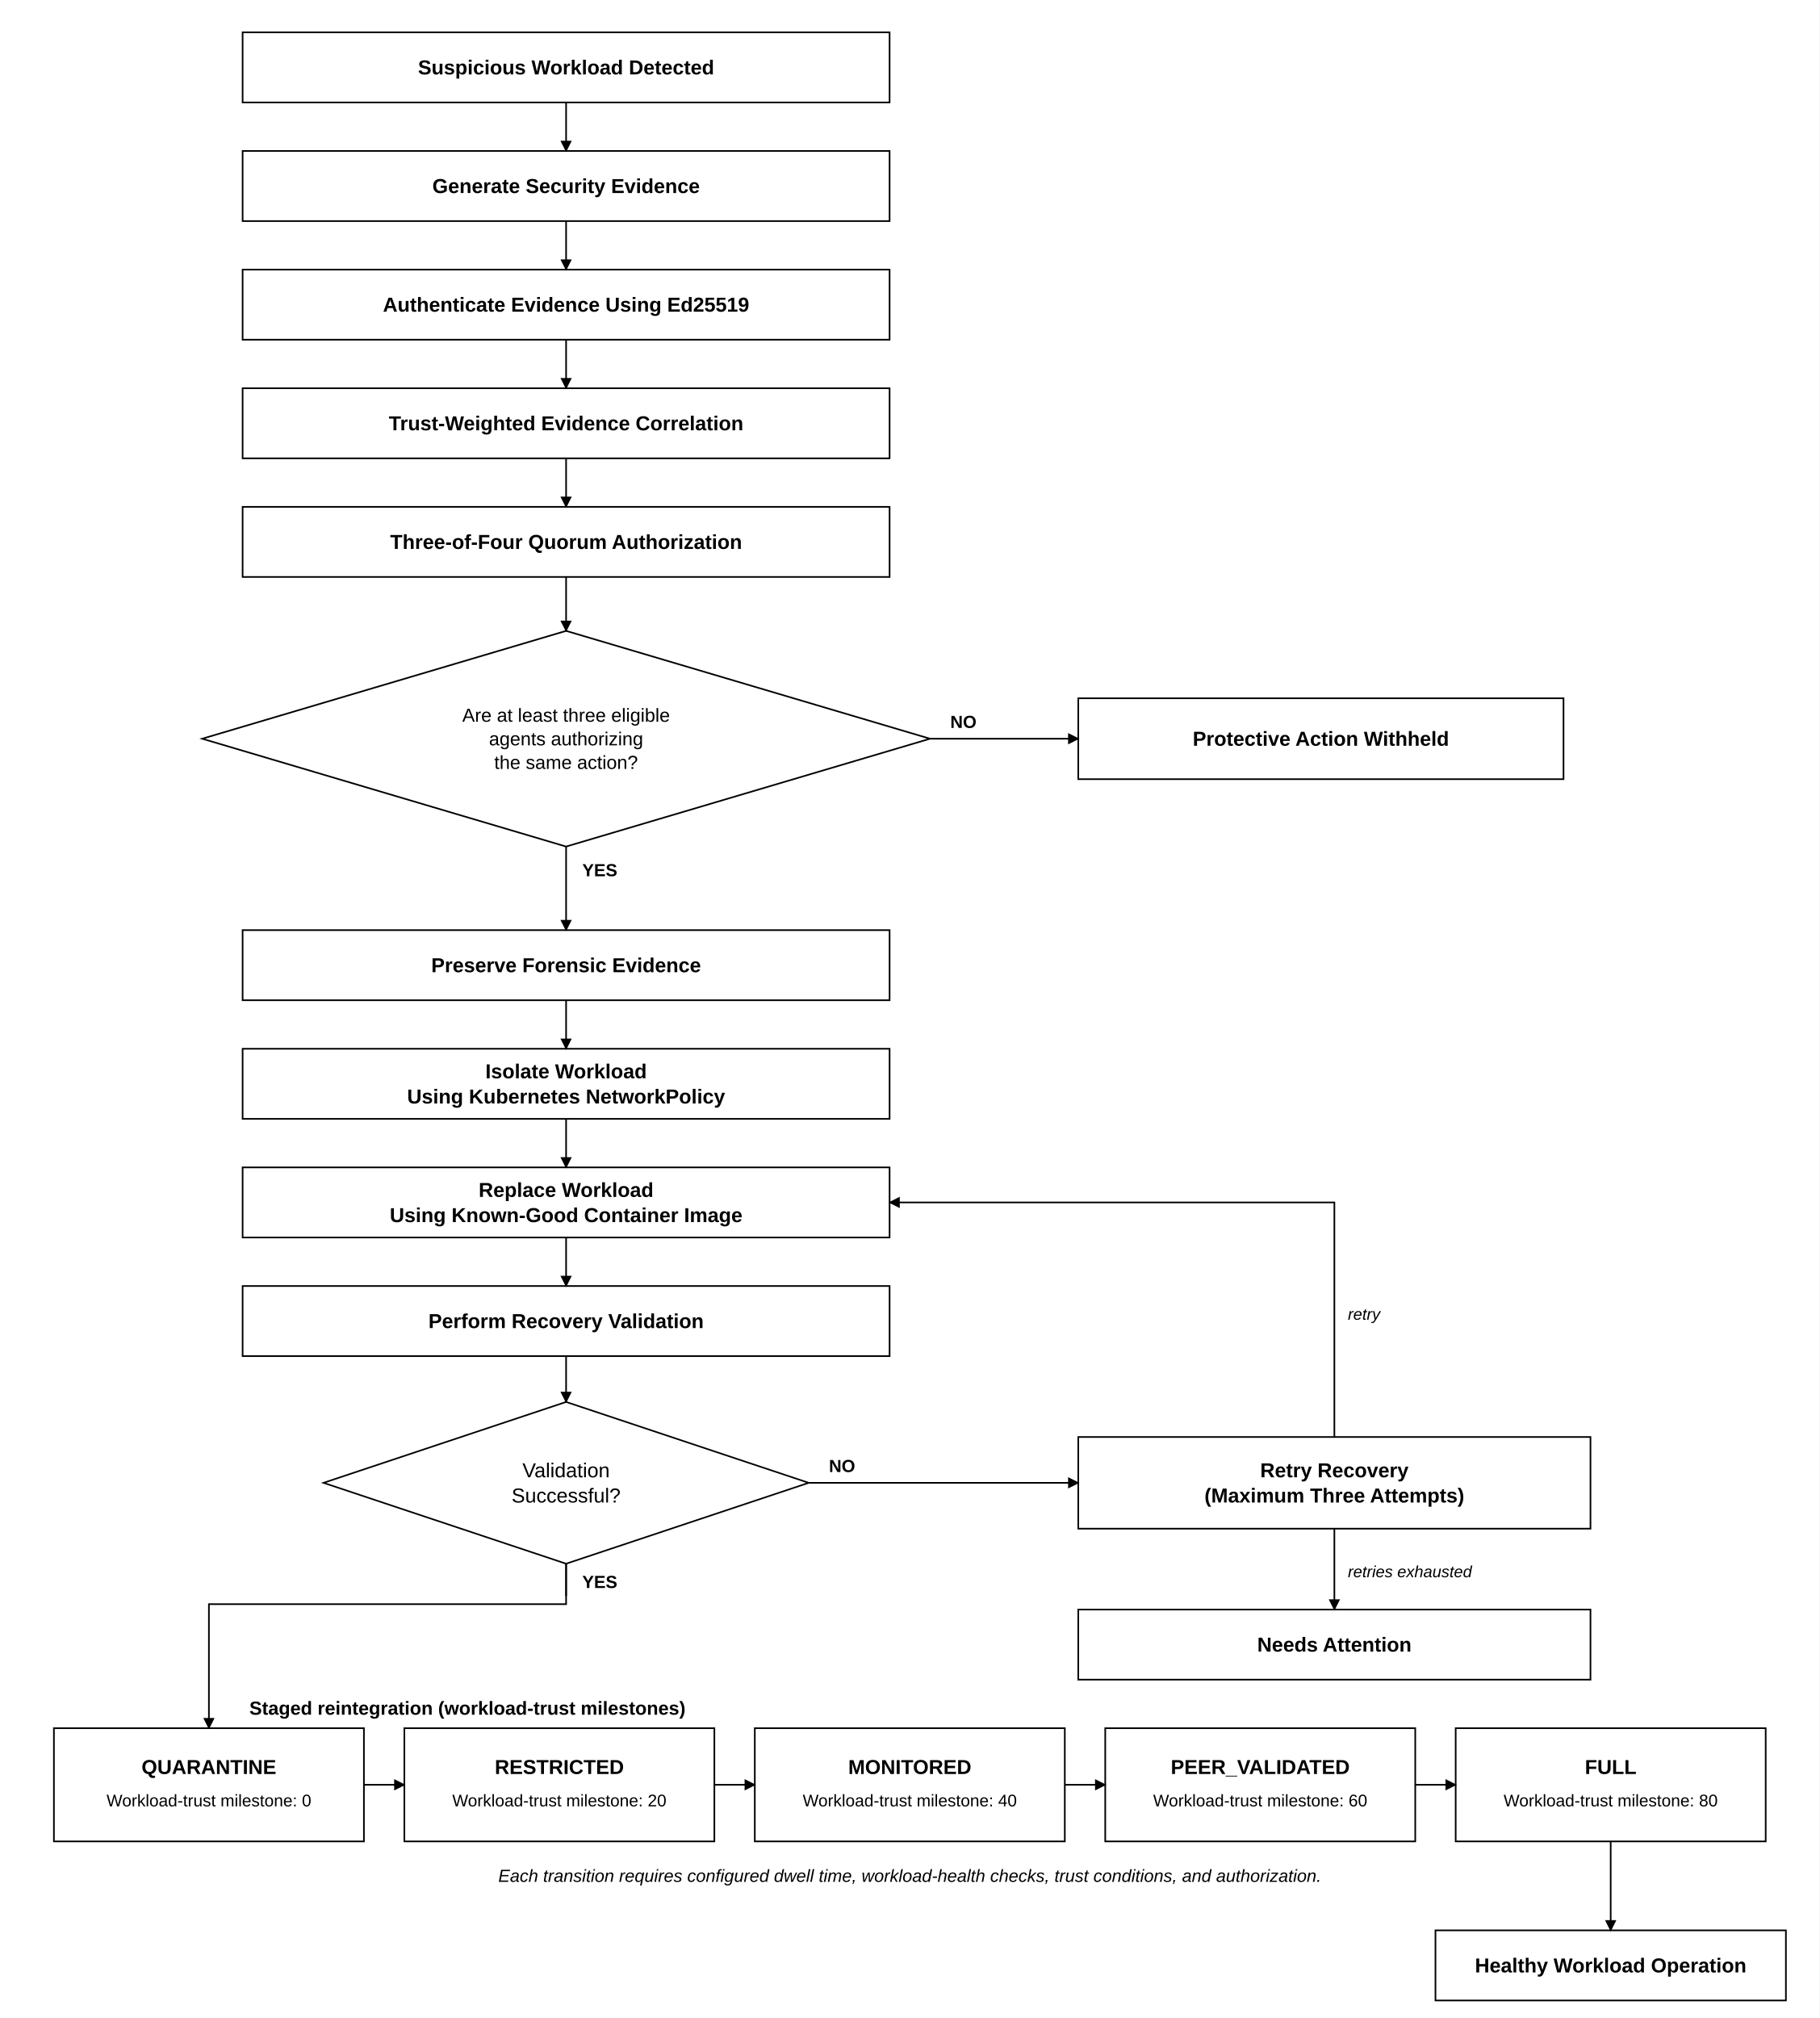
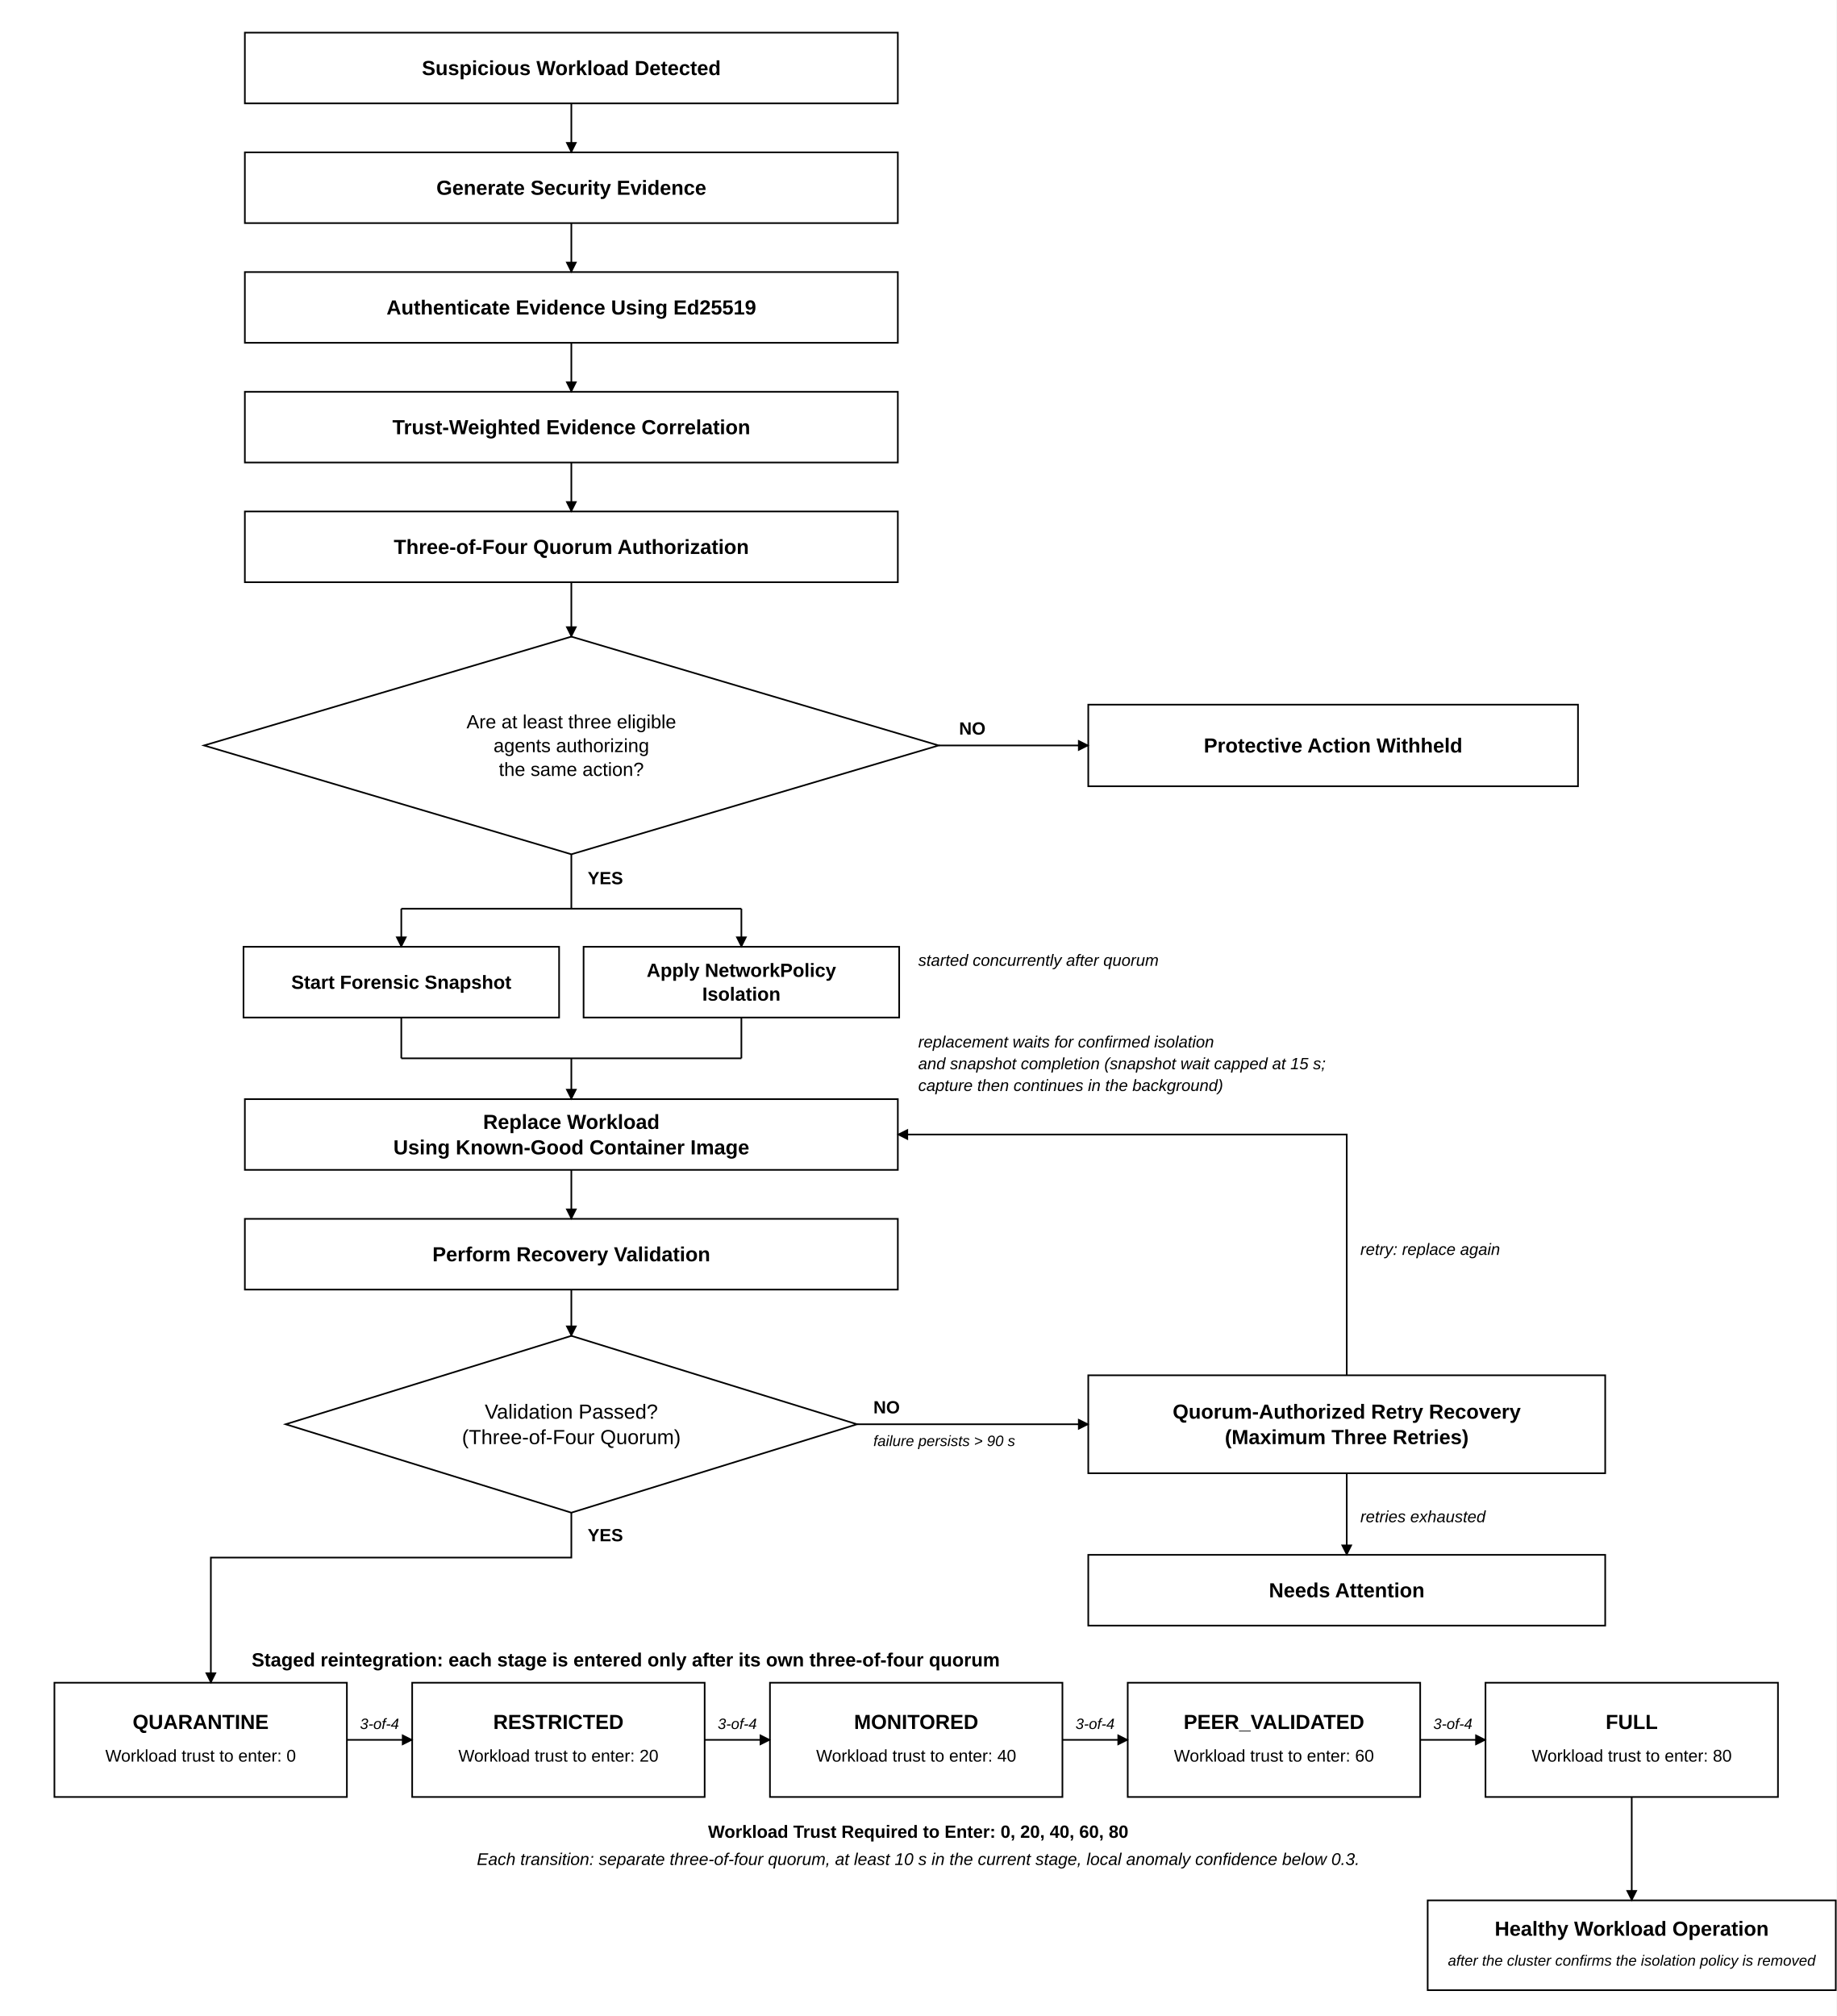
- <svg xmlns="http://www.w3.org/2000/svg" width="1350" height="1497" viewBox="0 0 1350 1497" font-family="Arial, Helvetica, FreeSans, 'Liberation Sans', sans-serif">
+ <svg xmlns="http://www.w3.org/2000/svg" width="1350" height="1482" viewBox="0 0 1350 1482" font-family="Arial, Helvetica, FreeSans, 'Liberation Sans', sans-serif">
  <rect width="100%" height="100%" fill="#fff" />
  <defs>
    <marker id="a" viewBox="0 0 10 10" refX="9" refY="5" markerWidth="7" markerHeight="7" orient="auto-start-reverse">
      <path d="M0,0 L10,5 L0,10 z" fill="#000" />
    </marker>
  </defs>
  <rect x="180.0" y="24" width="480" height="52" rx="0" fill="#fff" stroke="#000" stroke-width="1.2" />
  <text x="420.0" y="55.2" font-size="15" text-anchor="middle" fill="#000" font-weight="bold">Suspicious Workload Detected</text>
  <rect x="180.0" y="112" width="480" height="52" rx="0" fill="#fff" stroke="#000" stroke-width="1.2" />
  <text x="420.0" y="143.2" font-size="15" text-anchor="middle" fill="#000" font-weight="bold">Generate Security Evidence</text>
  <rect x="180.0" y="200" width="480" height="52" rx="0" fill="#fff" stroke="#000" stroke-width="1.2" />
  <text x="420.0" y="231.2" font-size="15" text-anchor="middle" fill="#000" font-weight="bold">Authenticate Evidence Using Ed25519</text>
  <rect x="180.0" y="288" width="480" height="52" rx="0" fill="#fff" stroke="#000" stroke-width="1.2" />
  <text x="420.0" y="319.2" font-size="15" text-anchor="middle" fill="#000" font-weight="bold">Trust-Weighted Evidence Correlation</text>
  <rect x="180.0" y="376" width="480" height="52" rx="0" fill="#fff" stroke="#000" stroke-width="1.2" />
  <text x="420.0" y="407.2" font-size="15" text-anchor="middle" fill="#000" font-weight="bold">Three-of-Four Quorum Authorization</text>
  <polygon points="420,468.0 690.0,548 420,628.0 150.0,548" fill="#fff" stroke="#000" stroke-width="1.2" />
  <text x="420" y="535.4" font-size="14" text-anchor="middle" fill="#000">Are at least three eligible</text>
  <text x="420" y="552.9" font-size="14" text-anchor="middle" fill="#000">agents authorizing</text>
  <text x="420" y="570.4" font-size="14" text-anchor="middle" fill="#000">the same action?</text>
  <text x="705" y="540" font-size="13" text-anchor="start" fill="#000" font-weight="bold">NO</text>
  <rect x="800" y="518" width="360" height="60" rx="0" fill="#fff" stroke="#000" stroke-width="1.2" />
  <text x="980.0" y="553.2" font-size="15" text-anchor="middle" fill="#000" font-weight="bold">Protective Action Withheld</text>
  <text x="432" y="650" font-size="13" text-anchor="start" fill="#000" font-weight="bold">YES</text>
-   <rect x="180.0" y="690" width="480" height="52" rx="0" fill="#fff" stroke="#000" stroke-width="1.2" />
-   <text x="420.0" y="721.2" font-size="15" text-anchor="middle" fill="#000" font-weight="bold">Preserve Forensic Evidence</text>
-   <rect x="180.0" y="778" width="480" height="52" rx="0" fill="#fff" stroke="#000" stroke-width="1.2" />
-   <text x="420.0" y="799.9" font-size="15" text-anchor="middle" fill="#000" font-weight="bold">Isolate Workload</text>
-   <text x="420.0" y="818.6" font-size="15" text-anchor="middle" fill="#000" font-weight="bold">Using Kubernetes NetworkPolicy</text>
-   <rect x="180.0" y="866" width="480" height="52" rx="0" fill="#fff" stroke="#000" stroke-width="1.2" />
-   <text x="420.0" y="887.9" font-size="15" text-anchor="middle" fill="#000" font-weight="bold">Replace Workload</text>
-   <text x="420.0" y="906.6" font-size="15" text-anchor="middle" fill="#000" font-weight="bold">Using Known-Good Container Image</text>
-   <rect x="180.0" y="954" width="480" height="52" rx="0" fill="#fff" stroke="#000" stroke-width="1.2" />
-   <text x="420.0" y="985.2" font-size="15" text-anchor="middle" fill="#000" font-weight="bold">Perform Recovery Validation</text>
-   <polygon points="420,1040.0 600.0,1100 420,1160.0 240.0,1100" fill="#fff" stroke="#000" stroke-width="1.2" />
-   <text x="420" y="1095.9" font-size="15" text-anchor="middle" fill="#000">Validation</text>
-   <text x="420" y="1114.6" font-size="15" text-anchor="middle" fill="#000">Successful?</text>
-   <text x="615" y="1092" font-size="13" text-anchor="start" fill="#000" font-weight="bold">NO</text>
-   <rect x="800" y="1066" width="380" height="68" rx="0" fill="#fff" stroke="#000" stroke-width="1.2" />
-   <text x="990.0" y="1095.9" font-size="15" text-anchor="middle" fill="#000" font-weight="bold">Retry Recovery</text>
-   <text x="990.0" y="1114.6" font-size="15" text-anchor="middle" fill="#000" font-weight="bold">(Maximum Three Attempts)</text>
-   <text x="1000.0" y="979.0" font-size="12" text-anchor="start" fill="#000" font-style="italic">retry</text>
-   <text x="1000.0" y="1170" font-size="12" text-anchor="start" fill="#000" font-style="italic">retries exhausted</text>
-   <rect x="800" y="1194" width="380" height="52" rx="0" fill="#fff" stroke="#000" stroke-width="1.2" />
-   <text x="990.0" y="1225.2" font-size="15" text-anchor="middle" fill="#000" font-weight="bold">Needs Attention</text>
-   <text x="432" y="1178" font-size="13" text-anchor="start" fill="#000" font-weight="bold">YES</text>
-   <text x="190" y="1210" font-size="1" text-anchor="middle" fill="#000" />
-   <text x="185" y="1272" font-size="14" text-anchor="start" fill="#000" font-weight="bold">Staged reintegration (workload-trust milestones)</text>
-   <rect x="40" y="1282" width="230" height="84" rx="0" fill="#fff" stroke="#000" stroke-width="1.2" />
-   <text x="155.0" y="1316" font-size="15" text-anchor="middle" fill="#000" font-weight="bold">QUARANTINE</text>
-   <text x="155.0" y="1340" font-size="12.5" text-anchor="middle" fill="#000">Workload-trust milestone: 0</text>
-   <rect x="300" y="1282" width="230" height="84" rx="0" fill="#fff" stroke="#000" stroke-width="1.2" />
-   <text x="415.0" y="1316" font-size="15" text-anchor="middle" fill="#000" font-weight="bold">RESTRICTED</text>
-   <text x="415.0" y="1340" font-size="12.5" text-anchor="middle" fill="#000">Workload-trust milestone: 20</text>
-   <rect x="560" y="1282" width="230" height="84" rx="0" fill="#fff" stroke="#000" stroke-width="1.2" />
-   <text x="675.0" y="1316" font-size="15" text-anchor="middle" fill="#000" font-weight="bold">MONITORED</text>
-   <text x="675.0" y="1340" font-size="12.5" text-anchor="middle" fill="#000">Workload-trust milestone: 40</text>
-   <rect x="820" y="1282" width="230" height="84" rx="0" fill="#fff" stroke="#000" stroke-width="1.2" />
-   <text x="935.0" y="1316" font-size="15" text-anchor="middle" fill="#000" font-weight="bold">PEER_VALIDATED</text>
-   <text x="935.0" y="1340" font-size="12.5" text-anchor="middle" fill="#000">Workload-trust milestone: 60</text>
-   <rect x="1080" y="1282" width="230" height="84" rx="0" fill="#fff" stroke="#000" stroke-width="1.2" />
-   <text x="1195.0" y="1316" font-size="15" text-anchor="middle" fill="#000" font-weight="bold">FULL</text>
-   <text x="1195.0" y="1340" font-size="12.5" text-anchor="middle" fill="#000">Workload-trust milestone: 80</text>
-   <text x="675" y="1396" font-size="13" text-anchor="middle" fill="#000" font-style="italic">Each transition requires configured dwell time, workload-health checks, trust conditions, and authorization.</text>
-   <rect x="1065.0" y="1432" width="260" height="52" rx="0" fill="#fff" stroke="#000" stroke-width="1.2" />
-   <text x="1195.0" y="1463.2" font-size="15" text-anchor="middle" fill="#000" font-weight="bold">Healthy Workload Operation</text>
+   <rect x="179.0" y="696" width="232" height="52" rx="0" fill="#fff" stroke="#000" stroke-width="1.2" />
+   <text x="295.0" y="726.9" font-size="14" text-anchor="middle" fill="#000" font-weight="bold">Start Forensic Snapshot</text>
+   <rect x="429.0" y="696" width="232" height="52" rx="0" fill="#fff" stroke="#000" stroke-width="1.2" />
+   <text x="545.0" y="718.1" font-size="14" text-anchor="middle" fill="#000" font-weight="bold">Apply NetworkPolicy</text>
+   <text x="545.0" y="735.6" font-size="14" text-anchor="middle" fill="#000" font-weight="bold">Isolation</text>
+   <text x="675.0" y="710" font-size="12" text-anchor="start" fill="#000" font-style="italic">started concurrently after quorum</text>
+   <text x="675.0" y="770" font-size="12" text-anchor="start" fill="#000" font-style="italic">replacement waits for confirmed isolation</text>
+   <text x="675.0" y="786" font-size="12" text-anchor="start" fill="#000" font-style="italic">and snapshot completion (snapshot wait capped at 15 s;</text>
+   <text x="675.0" y="802" font-size="12" text-anchor="start" fill="#000" font-style="italic">capture then continues in the background)</text>
+   <rect x="180.0" y="808" width="480" height="52" rx="0" fill="#fff" stroke="#000" stroke-width="1.2" />
+   <text x="420.0" y="829.9" font-size="15" text-anchor="middle" fill="#000" font-weight="bold">Replace Workload</text>
+   <text x="420.0" y="848.6" font-size="15" text-anchor="middle" fill="#000" font-weight="bold">Using Known-Good Container Image</text>
+   <rect x="180.0" y="896" width="480" height="52" rx="0" fill="#fff" stroke="#000" stroke-width="1.2" />
+   <text x="420.0" y="927.2" font-size="15" text-anchor="middle" fill="#000" font-weight="bold">Perform Recovery Validation</text>
+   <polygon points="420,982.0 630.0,1047 420,1112.0 210.0,1047" fill="#fff" stroke="#000" stroke-width="1.2" />
+   <text x="420" y="1042.9" font-size="15" text-anchor="middle" fill="#000">Validation Passed?</text>
+   <text x="420" y="1061.6" font-size="15" text-anchor="middle" fill="#000">(Three-of-Four Quorum)</text>
+   <text x="642" y="1039" font-size="13" text-anchor="start" fill="#000" font-weight="bold">NO</text>
+   <text x="642" y="1063" font-size="11" text-anchor="start" fill="#000" font-style="italic">failure persists &gt; 90 s</text>
+   <rect x="800" y="1011" width="380" height="72" rx="0" fill="#fff" stroke="#000" stroke-width="1.2" />
+   <text x="990.0" y="1042.9" font-size="15" text-anchor="middle" fill="#000" font-weight="bold">Quorum-Authorized Retry Recovery</text>
+   <text x="990.0" y="1061.6" font-size="15" text-anchor="middle" fill="#000" font-weight="bold">(Maximum Three Retries)</text>
+   <text x="1000.0" y="922.5" font-size="12" text-anchor="start" fill="#000" font-style="italic">retry: replace again</text>
+   <text x="1000.0" y="1119" font-size="12" text-anchor="start" fill="#000" font-style="italic">retries exhausted</text>
+   <rect x="800" y="1143" width="380" height="52" rx="0" fill="#fff" stroke="#000" stroke-width="1.2" />
+   <text x="990.0" y="1174.2" font-size="15" text-anchor="middle" fill="#000" font-weight="bold">Needs Attention</text>
+   <text x="432" y="1133" font-size="13" text-anchor="start" fill="#000" font-weight="bold">YES</text>
+   <text x="185" y="1225" font-size="14" text-anchor="start" fill="#000" font-weight="bold">Staged reintegration: each stage is entered only after its own three-of-four quorum</text>
+   <rect x="40" y="1237" width="215" height="84" rx="0" fill="#fff" stroke="#000" stroke-width="1.2" />
+   <text x="147.5" y="1271" font-size="15" text-anchor="middle" fill="#000" font-weight="bold">QUARANTINE</text>
+   <text x="147.5" y="1295" font-size="12.5" text-anchor="middle" fill="#000">Workload trust to enter: 0</text>
+   <rect x="303" y="1237" width="215" height="84" rx="0" fill="#fff" stroke="#000" stroke-width="1.2" />
+   <text x="410.5" y="1271" font-size="15" text-anchor="middle" fill="#000" font-weight="bold">RESTRICTED</text>
+   <text x="410.5" y="1295" font-size="12.5" text-anchor="middle" fill="#000">Workload trust to enter: 20</text>
+   <text x="279.0" y="1271" font-size="11" text-anchor="middle" fill="#000" font-style="italic">3-of-4</text>
+   <rect x="566" y="1237" width="215" height="84" rx="0" fill="#fff" stroke="#000" stroke-width="1.2" />
+   <text x="673.5" y="1271" font-size="15" text-anchor="middle" fill="#000" font-weight="bold">MONITORED</text>
+   <text x="673.5" y="1295" font-size="12.5" text-anchor="middle" fill="#000">Workload trust to enter: 40</text>
+   <text x="542.0" y="1271" font-size="11" text-anchor="middle" fill="#000" font-style="italic">3-of-4</text>
+   <rect x="829" y="1237" width="215" height="84" rx="0" fill="#fff" stroke="#000" stroke-width="1.2" />
+   <text x="936.5" y="1271" font-size="15" text-anchor="middle" fill="#000" font-weight="bold">PEER_VALIDATED</text>
+   <text x="936.5" y="1295" font-size="12.5" text-anchor="middle" fill="#000">Workload trust to enter: 60</text>
+   <text x="805.0" y="1271" font-size="11" text-anchor="middle" fill="#000" font-style="italic">3-of-4</text>
+   <rect x="1092" y="1237" width="215" height="84" rx="0" fill="#fff" stroke="#000" stroke-width="1.2" />
+   <text x="1199.5" y="1271" font-size="15" text-anchor="middle" fill="#000" font-weight="bold">FULL</text>
+   <text x="1199.5" y="1295" font-size="12.5" text-anchor="middle" fill="#000">Workload trust to enter: 80</text>
+   <text x="1068.0" y="1271" font-size="11" text-anchor="middle" fill="#000" font-style="italic">3-of-4</text>
+   <text x="675" y="1351" font-size="13" text-anchor="middle" fill="#000" font-weight="bold">Workload Trust Required to Enter: 0, 20, 40, 60, 80</text>
+   <text x="675" y="1371" font-size="12.5" text-anchor="middle" fill="#000" font-style="italic">Each transition: separate three-of-four quorum, at least 10 s in the current stage, local anomaly confidence below 0.3.</text>
+   <rect x="1049.5" y="1397" width="300" height="66" rx="0" fill="#fff" stroke="#000" stroke-width="1.2" />
+   <text x="1199.5" y="1423" font-size="15" text-anchor="middle" fill="#000" font-weight="bold">Healthy Workload Operation</text>
+   <text x="1199.5" y="1445" font-size="11" text-anchor="middle" fill="#000" font-style="italic">after the cluster confirms the isolation policy is removed</text>
  <path d="M420,76 L420,112" fill="none" stroke="#000" stroke-width="1.2" marker-end="url(#a)" />
  <path d="M420,164 L420,200" fill="none" stroke="#000" stroke-width="1.2" marker-end="url(#a)" />
  <path d="M420,252 L420,288" fill="none" stroke="#000" stroke-width="1.2" marker-end="url(#a)" />
  <path d="M420,340 L420,376" fill="none" stroke="#000" stroke-width="1.2" marker-end="url(#a)" />
  <path d="M420,428 L420,468" fill="none" stroke="#000" stroke-width="1.2" marker-end="url(#a)" />
  <path d="M690,548 L800,548" fill="none" stroke="#000" stroke-width="1.2" marker-end="url(#a)" />
-   <path d="M420,628 L420,690" fill="none" stroke="#000" stroke-width="1.2" marker-end="url(#a)" />
-   <path d="M420,742 L420,778" fill="none" stroke="#000" stroke-width="1.2" marker-end="url(#a)" />
-   <path d="M420,830 L420,866" fill="none" stroke="#000" stroke-width="1.2" marker-end="url(#a)" />
-   <path d="M420,918 L420,954" fill="none" stroke="#000" stroke-width="1.2" marker-end="url(#a)" />
-   <path d="M420,1006 L420,1040" fill="none" stroke="#000" stroke-width="1.2" marker-end="url(#a)" />
-   <path d="M600,1100 L800,1100" fill="none" stroke="#000" stroke-width="1.2" marker-end="url(#a)" />
-   <path d="M990.0,1066 L990.0,892.0 L660.0,892.0" fill="none" stroke="#000" stroke-width="1.2" marker-end="url(#a)" />
-   <path d="M990.0,1134 L990.0,1194" fill="none" stroke="#000" stroke-width="1.2" marker-end="url(#a)" />
-   <path d="M420,1160 L420,1184" fill="none" stroke="#000" stroke-width="1.2" />
-   <path d="M420,1160 L420,1190 L155,1190 L155,1282" fill="none" stroke="#000" stroke-width="1.2" marker-end="url(#a)" />
-   <path d="M270,1324 L300,1324" fill="none" stroke="#000" stroke-width="1.2" marker-end="url(#a)" />
-   <path d="M530,1324 L560,1324" fill="none" stroke="#000" stroke-width="1.2" marker-end="url(#a)" />
-   <path d="M790,1324 L820,1324" fill="none" stroke="#000" stroke-width="1.2" marker-end="url(#a)" />
-   <path d="M1050,1324 L1080,1324" fill="none" stroke="#000" stroke-width="1.2" marker-end="url(#a)" />
-   <path d="M1195.0,1366 L1195.0,1432" fill="none" stroke="#000" stroke-width="1.2" marker-end="url(#a)" />
+   <path d="M420,628 L420,668" fill="none" stroke="#000" stroke-width="1.2" />
+   <path d="M295,668 L545,668" fill="none" stroke="#000" stroke-width="1.2" />
+   <path d="M295,668 L295,696" fill="none" stroke="#000" stroke-width="1.2" marker-end="url(#a)" />
+   <path d="M545,668 L545,696" fill="none" stroke="#000" stroke-width="1.2" marker-end="url(#a)" />
+   <path d="M295,748 L295,778" fill="none" stroke="#000" stroke-width="1.2" />
+   <path d="M545,748 L545,778" fill="none" stroke="#000" stroke-width="1.2" />
+   <path d="M295,778 L545,778" fill="none" stroke="#000" stroke-width="1.2" />
+   <path d="M420,778 L420,808" fill="none" stroke="#000" stroke-width="1.2" marker-end="url(#a)" />
+   <path d="M420,860 L420,896" fill="none" stroke="#000" stroke-width="1.2" marker-end="url(#a)" />
+   <path d="M420,948 L420,982" fill="none" stroke="#000" stroke-width="1.2" marker-end="url(#a)" />
+   <path d="M630,1047 L800,1047" fill="none" stroke="#000" stroke-width="1.2" marker-end="url(#a)" />
+   <path d="M990.0,1011 L990.0,834.0 L660.0,834.0" fill="none" stroke="#000" stroke-width="1.2" marker-end="url(#a)" />
+   <path d="M990.0,1083 L990.0,1143" fill="none" stroke="#000" stroke-width="1.2" marker-end="url(#a)" />
+   <path d="M420,1112 L420,1145 L155,1145 L155,1237" fill="none" stroke="#000" stroke-width="1.2" marker-end="url(#a)" />
+   <path d="M255,1279 L303,1279" fill="none" stroke="#000" stroke-width="1.2" marker-end="url(#a)" />
+   <path d="M518,1279 L566,1279" fill="none" stroke="#000" stroke-width="1.2" marker-end="url(#a)" />
+   <path d="M781,1279 L829,1279" fill="none" stroke="#000" stroke-width="1.2" marker-end="url(#a)" />
+   <path d="M1044,1279 L1092,1279" fill="none" stroke="#000" stroke-width="1.2" marker-end="url(#a)" />
+   <path d="M1199.5,1321 L1199.5,1397" fill="none" stroke="#000" stroke-width="1.2" marker-end="url(#a)" />
</svg>
